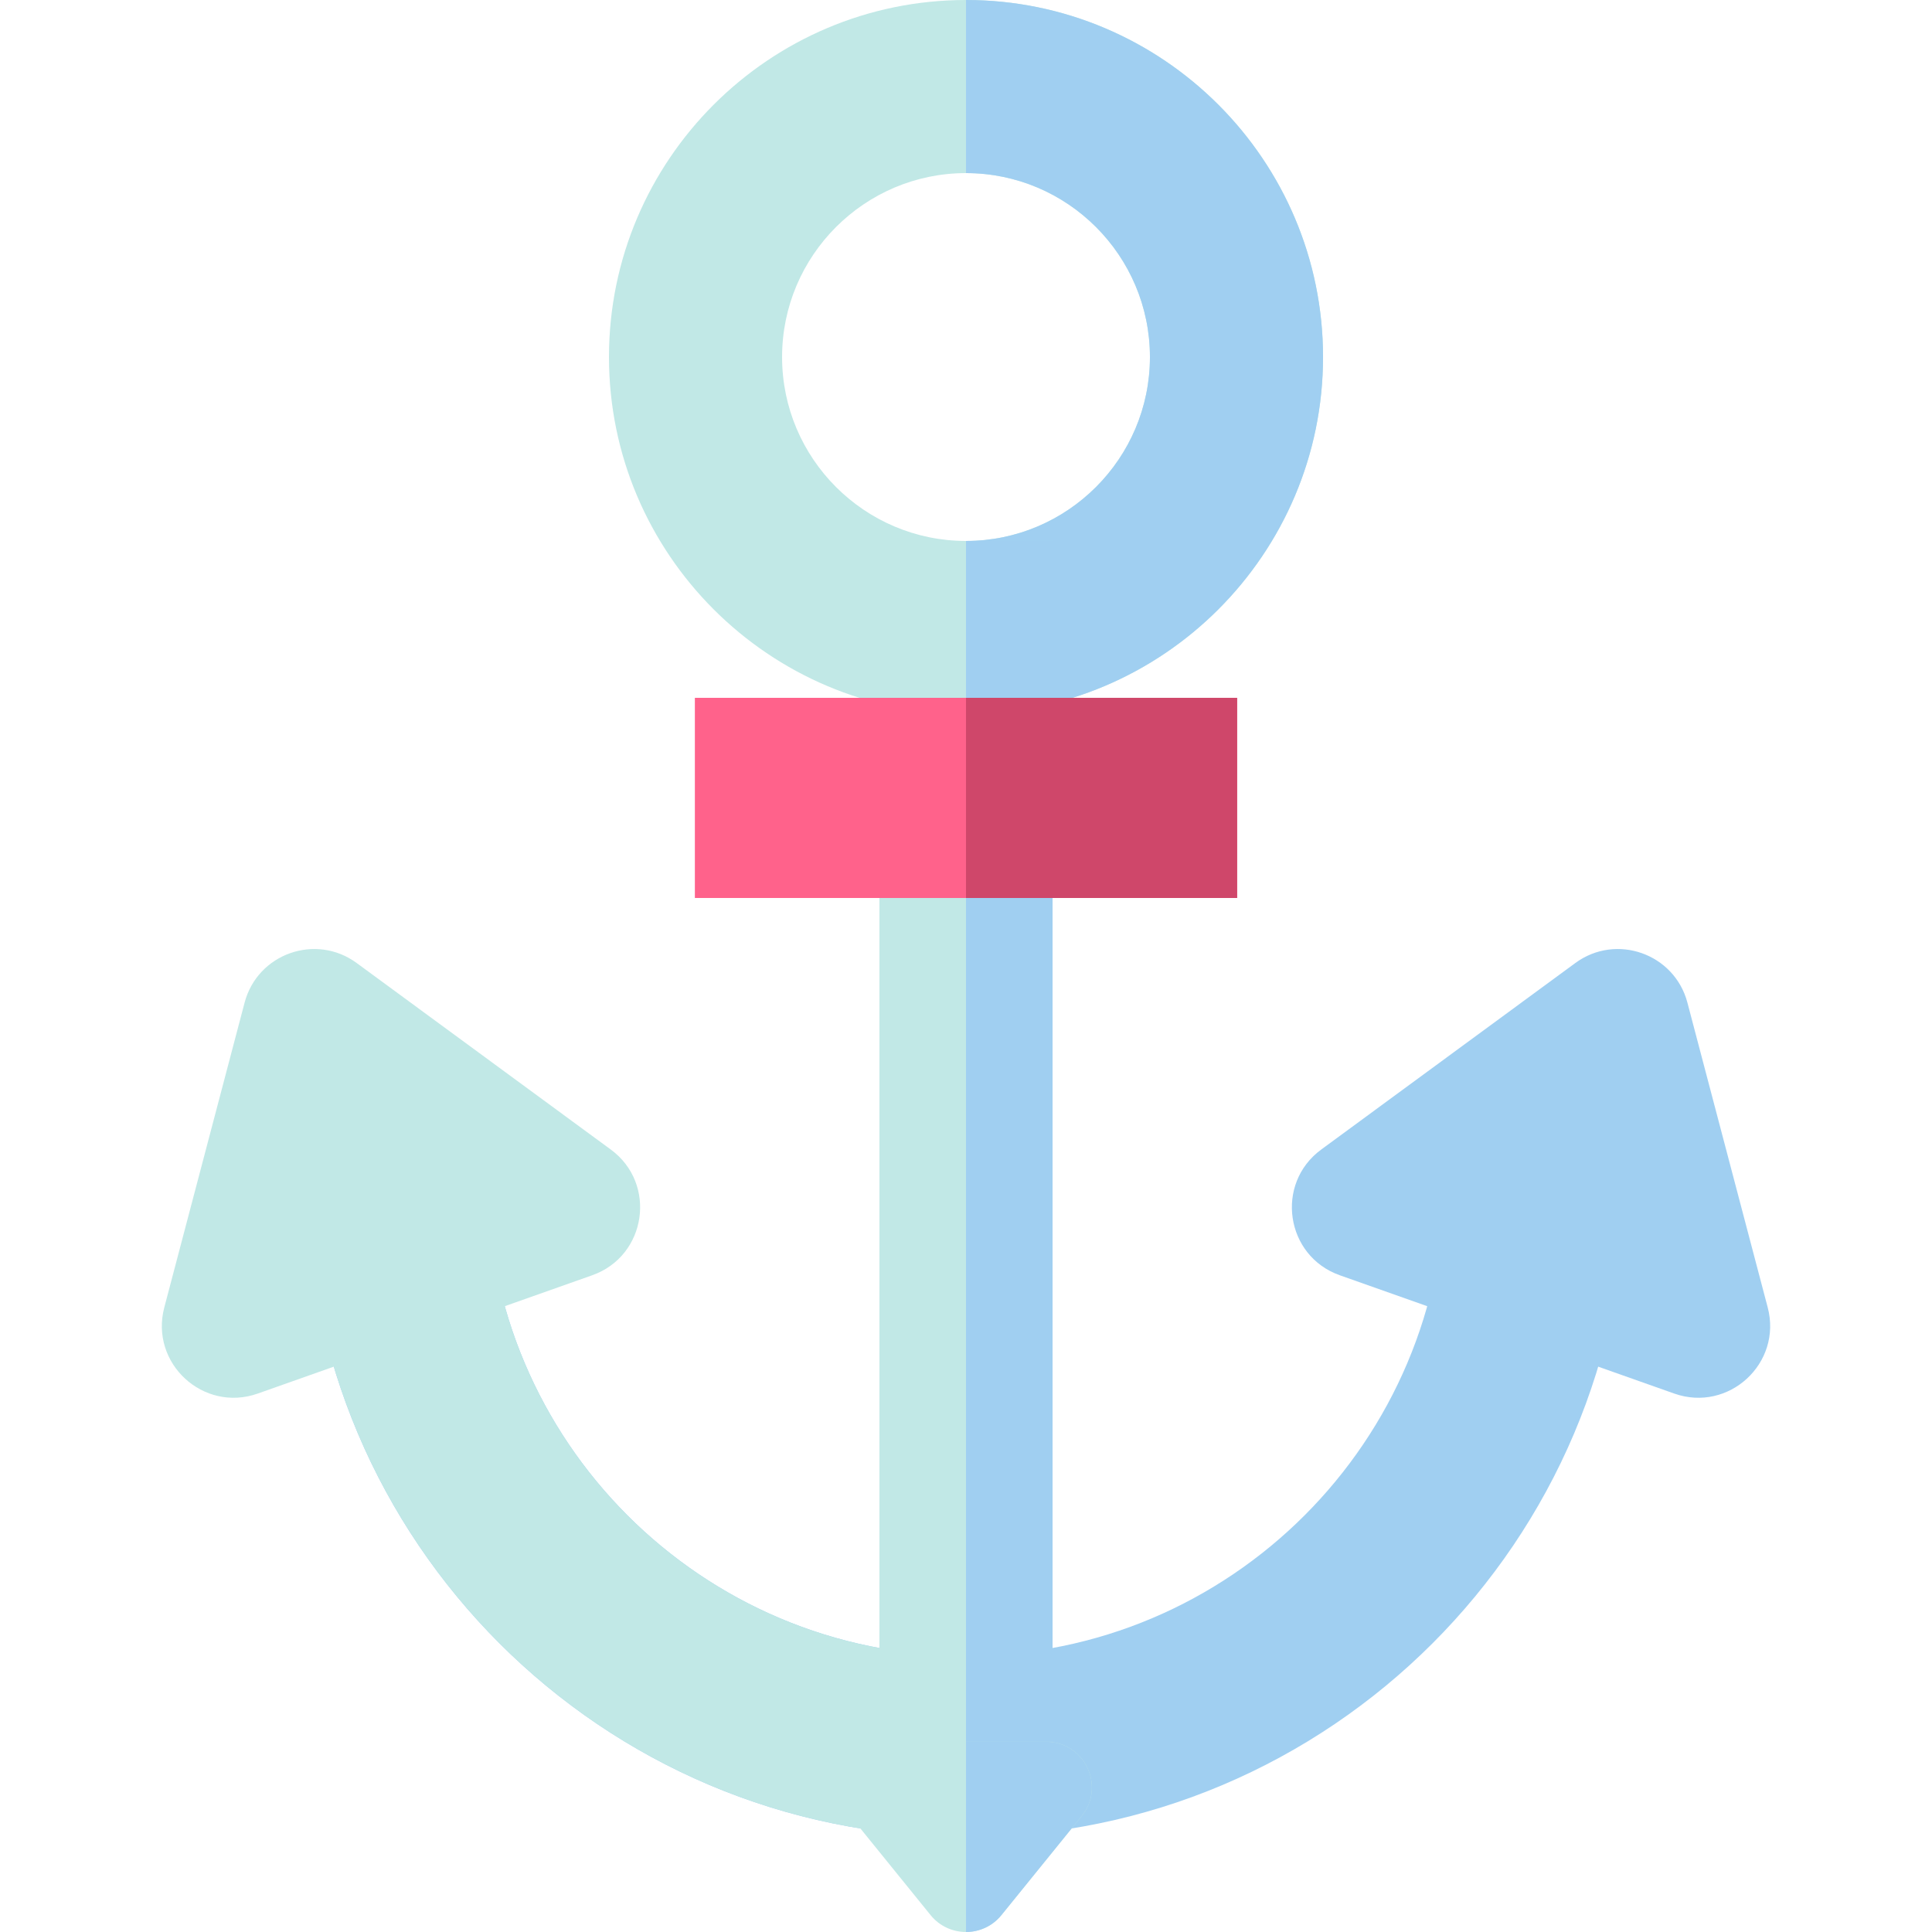
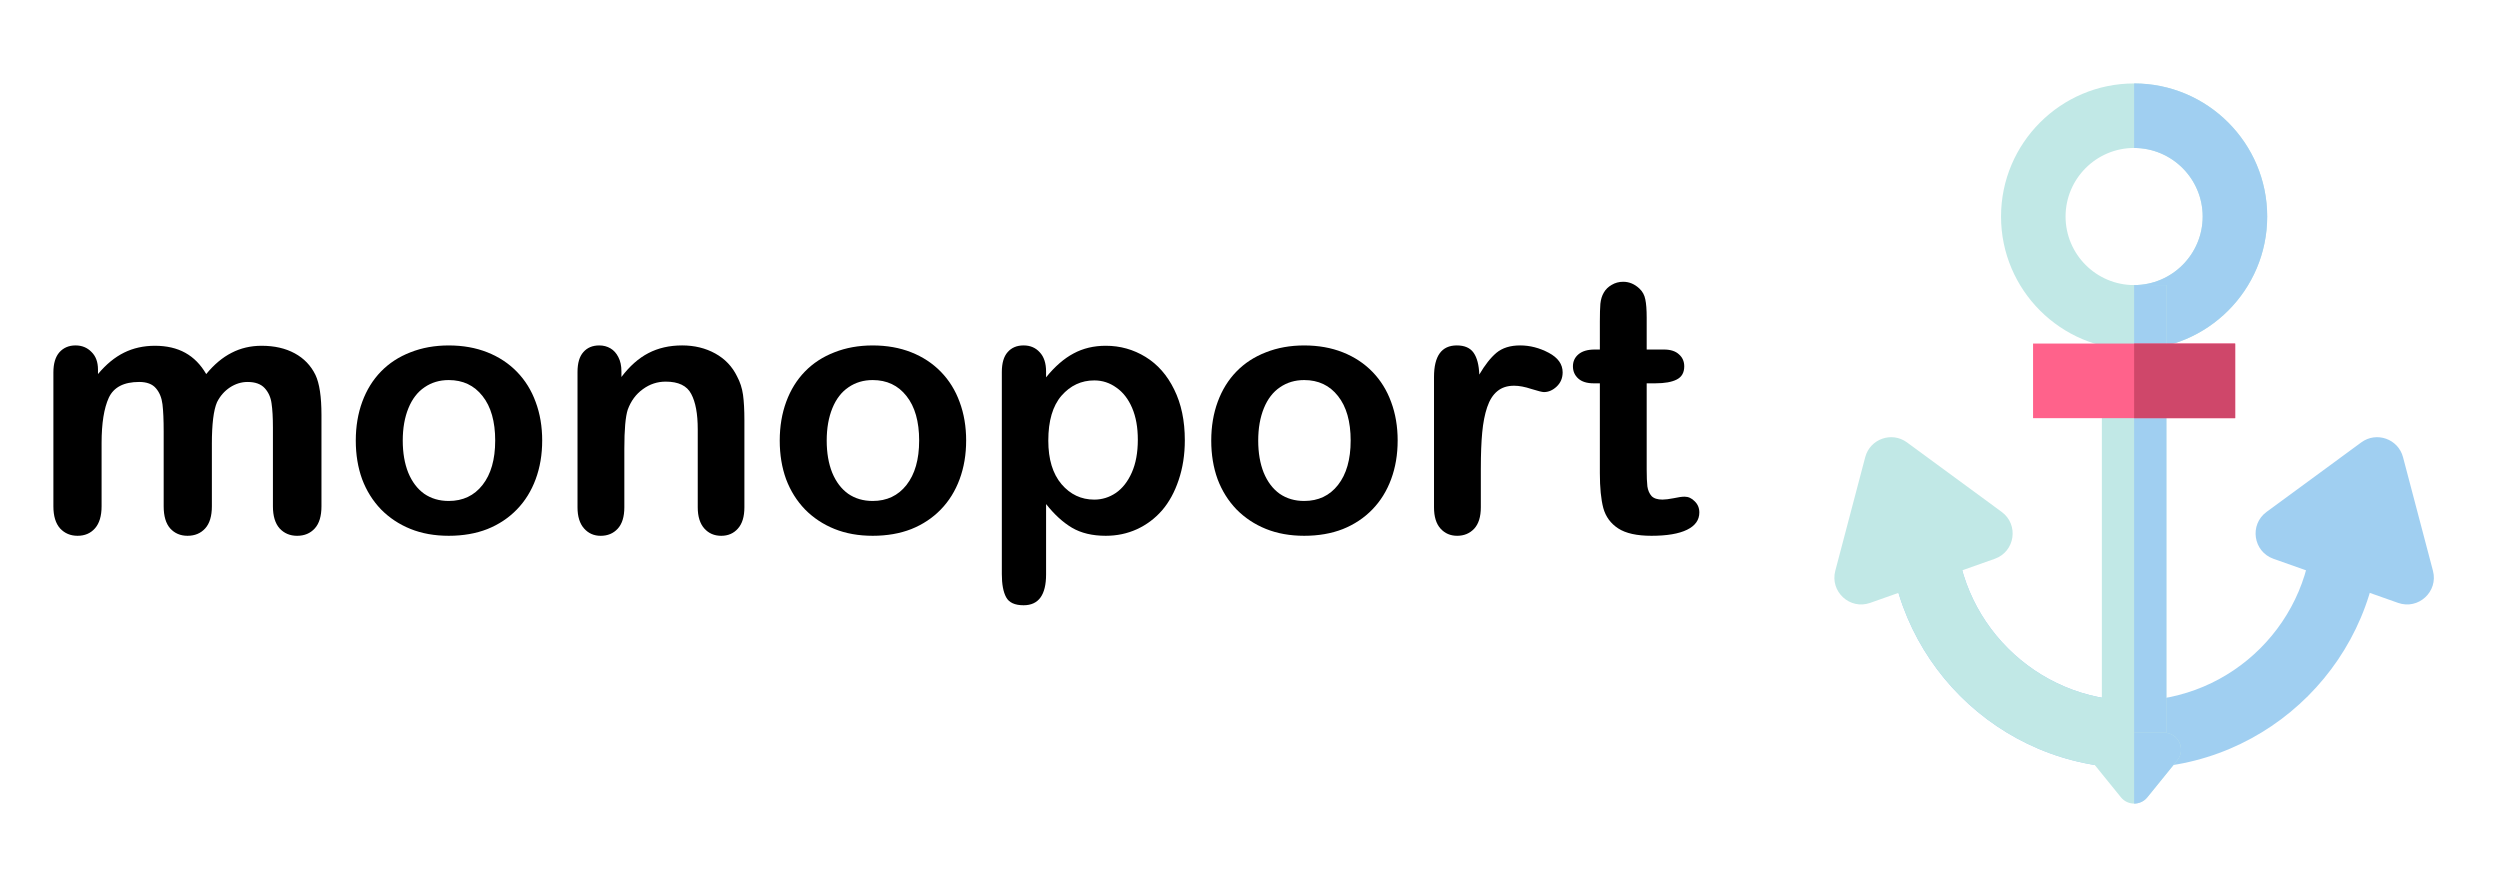
- <svg xmlns="http://www.w3.org/2000/svg" version="1.1" id="Layer_1" x="0px" y="0px" viewBox="0 0 366.156 366.156" style="enable-background:new 0 0 366.156 366.156;" xml:space="preserve">
-   <g id="XMLID_896_">
+ <svg xmlns="http://www.w3.org/2000/svg" height="366.156" width="1031.965" xml:space="preserve" viewBox="0 0 1031.965 366.156" y="0px" x="0px" id="Layer_1" version="1.1">
+   <defs id="defs929" />
+   <g transform="matrix(0.8118532,0,0,0.8118532,732.3024,34.44553)" id="XMLID_896_">
    <g id="XMLID_897_">
      <g id="XMLID_898_">
-         <path id="XMLID_53_" style="fill:#A0CFF1;" d="M92.303,223.045c0,50.054,40.722,90.776,90.776,90.776     s90.776-40.722,90.776-90.776h34.313c0,68.974-56.114,125.088-125.089,125.088S57.99,292.019,57.99,223.045H92.303z" />
+         <path d="m 92.303,223.045 c 0,50.054 40.722,90.776 90.776,90.776 50.054,0 90.776,-40.722 90.776,-90.776 h 34.313 c 0,68.974 -56.114,125.088 -125.089,125.088 -68.975,0 -125.089,-56.114 -125.089,-125.088 z" style="fill:#a0cff1" id="XMLID_53_" />
      </g>
-       <path id="XMLID_51_" style="fill:#C1E8E6;" d="M183.079,348.133V313.82c-50.054,0-90.776-40.722-90.776-90.776H57.99    C57.99,292.019,114.104,348.133,183.079,348.133z" />
+       <path d="M 183.079,348.133 V 313.82 c -50.054,0 -90.776,-40.722 -90.776,-90.776 H 57.99 c 0,68.975 56.114,125.089 125.089,125.089 z" style="fill:#c1e8e6" id="XMLID_51_" />
    </g>
    <g id="XMLID_899_">
-       <path id="XMLID_49_" style="fill:#A0CFF1;" d="M250.405,217.86l48.156-35.349c7.748-5.688,18.791-1.781,21.24,7.513l15.219,57.766    c2.788,10.582-7.405,19.967-17.721,16.318l-63.375-22.417C243.608,238.042,241.584,224.335,250.405,217.86z" />
-       <path id="XMLID_48_" style="fill:#C1E8E6;" d="M115.752,217.86l-48.156-35.349c-7.748-5.688-18.791-1.781-21.24,7.513    L31.137,247.79c-2.788,10.582,7.405,19.967,17.721,16.318l63.375-22.417C122.55,238.042,124.574,224.335,115.752,217.86z" />
+       <path d="m 250.405,217.86 48.156,-35.349 c 7.748,-5.688 18.791,-1.781 21.24,7.513 l 15.219,57.766 c 2.788,10.582 -7.405,19.967 -17.721,16.318 l -63.375,-22.417 c -10.316,-3.649 -12.34,-17.356 -3.519,-23.831 z" style="fill:#a0cff1" id="XMLID_49_" />
+       <path d="M 115.752,217.86 67.596,182.511 c -7.748,-5.688 -18.791,-1.781 -21.24,7.513 L 31.137,247.79 c -2.788,10.582 7.405,19.967 17.721,16.318 l 63.375,-22.417 c 10.317,-3.649 12.341,-17.356 3.519,-23.831 z" style="fill:#c1e8e6" id="XMLID_48_" />
    </g>
    <g id="XMLID_900_">
-       <path id="XMLID_46_" style="fill:#C1E8E6;" d="M204.996,344.186l-15.206,18.769c-3.457,4.267-9.966,4.267-13.423,0l-15.206-18.769    c-4.575-5.647-0.556-14.075,6.711-14.075h30.412C205.552,330.111,209.571,338.539,204.996,344.186z" />
-       <path id="XMLID_901_" style="fill:#A0CFF1;" d="M198.285,330.111h-15.206v36.045c2.491,0,4.983-1.067,6.711-3.2l15.206-18.769    C209.571,338.539,205.552,330.111,198.285,330.111z" />
+       <path d="m 204.996,344.186 -15.206,18.769 c -3.457,4.267 -9.966,4.267 -13.423,0 l -15.206,-18.769 c -4.575,-5.647 -0.556,-14.075 6.711,-14.075 h 30.412 c 7.268,0 11.287,8.428 6.712,14.075 z" style="fill:#c1e8e6" id="XMLID_46_" />
+       <path d="m 198.285,330.111 h -15.206 v 36.045 c 2.491,0 4.983,-1.067 6.711,-3.2 l 15.206,-18.769 c 4.575,-5.648 0.556,-14.076 -6.711,-14.076 z" style="fill:#a0cff1" id="XMLID_901_" />
    </g>
    <g id="XMLID_902_">
      <g id="XMLID_903_">
-         <path id="XMLID_904_" style="fill:#C1E8E6;" d="M183.079,135.33c-37.311,0-67.665-30.354-67.665-67.665S145.768,0,183.079,0     s67.665,30.354,67.665,67.665S220.389,135.33,183.079,135.33z M183.079,32.807c-19.221,0-34.858,15.637-34.858,34.858     s15.637,34.858,34.858,34.858s34.858-15.637,34.858-34.858S202.3,32.807,183.079,32.807z" />
+         <path d="m 183.079,135.33 c -37.311,0 -67.665,-30.354 -67.665,-67.665 C 115.414,30.354 145.768,0 183.079,0 c 37.311,0 67.665,30.354 67.665,67.665 0,37.311 -30.355,67.665 -67.665,67.665 z m 0,-102.523 c -19.221,0 -34.858,15.637 -34.858,34.858 0,19.221 15.637,34.858 34.858,34.858 19.221,0 34.858,-15.637 34.858,-34.858 0,-19.221 -15.637,-34.858 -34.858,-34.858 z" style="fill:#c1e8e6" id="XMLID_904_" />
      </g>
-       <path id="XMLID_907_" style="fill:#A0CFF1;" d="M183.079,0v32.807c19.221,0,34.858,15.637,34.858,34.858    s-15.637,34.858-34.858,34.858v32.807c37.311,0,67.665-30.354,67.665-67.665S220.389,0,183.079,0z" />
+       <path d="m 183.079,0 v 32.807 c 19.221,0 34.858,15.637 34.858,34.858 0,19.221 -15.637,34.858 -34.858,34.858 v 32.807 c 37.311,0 67.665,-30.354 67.665,-67.665 C 250.744,30.354 220.389,0 183.079,0 Z" style="fill:#a0cff1" id="XMLID_907_" />
    </g>
    <g id="XMLID_908_">
      <g id="XMLID_909_">
-         <rect id="XMLID_910_" x="166.675" y="102.522" style="fill:#C1E8E6;" width="32.807" height="227.589" />
+         <rect height="227.589" width="32.807" style="fill:#c1e8e6" y="102.522" x="166.675" id="XMLID_910_" />
      </g>
-       <rect id="XMLID_911_" x="183.079" y="102.522" style="fill:#A0CFF1;" width="16.404" height="227.589" />
+       <rect height="227.589" width="16.404" style="fill:#a0cff1" y="102.522" x="183.079" id="XMLID_911_" />
    </g>
    <g id="XMLID_912_">
-       <rect id="XMLID_33_" x="131.694" y="132.254" style="fill:#FF628B;" width="102.769" height="37.933" />
-       <rect id="XMLID_913_" x="183.079" y="132.254" style="fill:#CF476A;" width="51.384" height="37.933" />
+       <rect height="37.933" width="102.769" style="fill:#ff628b" y="132.254" x="131.694" id="XMLID_33_" />
+       <rect height="37.933" width="51.384" style="fill:#cf476a" y="132.254" x="183.079" id="XMLID_913_" />
    </g>
  </g>
-   <g>
- </g>
-   <g>
- </g>
-   <g>
- </g>
-   <g>
- </g>
-   <g>
- </g>
-   <g>
- </g>
-   <g>
- </g>
-   <g>
- </g>
-   <g>
- </g>
-   <g>
- </g>
-   <g>
- </g>
-   <g>
- </g>
-   <g>
- </g>
-   <g>
- </g>
-   <g>
- </g>
+   <g transform="translate(696.4789)" id="g896" />
+   <g transform="translate(696.4789)" id="g898" />
+   <g transform="translate(696.4789)" id="g900" />
+   <g transform="translate(696.4789)" id="g902" />
+   <g transform="translate(696.4789)" id="g904" />
+   <g transform="translate(696.4789)" id="g906" />
+   <g transform="translate(696.4789)" id="g908" />
+   <g transform="translate(696.4789)" id="g910" />
+   <g transform="translate(696.4789)" id="g912" />
+   <g transform="translate(696.4789)" id="g914" />
+   <g transform="translate(696.4789)" id="g916" />
+   <g transform="translate(696.4789)" id="g918" />
+   <g transform="translate(696.4789)" id="g920" />
+   <g transform="translate(696.4789)" id="g922" />
+   <g transform="translate(696.4789)" id="g924" />
+   <g id="flowRoot933" style="font-style:normal;font-weight:normal;font-size:40px;line-height:125%;font-family:sans-serif;letter-spacing:0px;word-spacing:0px;fill:#000000;fill-opacity:1;stroke:none;stroke-width:1px;stroke-linecap:butt;stroke-linejoin:miter;stroke-opacity:1" transform="matrix(3.624759,0,0,3.624759,708.8948,-336.053)" aria-label="monoport">
+     <path id="path941" style="font-style:normal;font-variant:normal;font-weight:normal;font-stretch:normal;font-size:39.999px;font-family:'Arial Rounded MT Bold';-inkscape-font-specification:'Arial Rounded MT Bold, Normal';font-variant-ligatures:normal;font-variant-caps:normal;font-variant-numeric:normal;font-feature-settings:normal;text-align:start;writing-mode:lr-tb;text-anchor:start" d="m -171.442,143.277 v 7.09 q 0,1.68 -0.762,2.519 -0.762,0.84 -2.012,0.84 -1.211,0 -1.973,-0.84 -0.742,-0.84 -0.742,-2.519 v -8.496 q 0,-2.012 -0.137,-3.125 -0.137,-1.113 -0.742,-1.816 -0.605,-0.723 -1.914,-0.723 -2.617,0 -3.457,1.797 -0.82,1.797 -0.82,5.156 v 7.207 q 0,1.66 -0.762,2.519 -0.742,0.84 -1.973,0.84 -1.211,0 -1.992,-0.84 -0.762,-0.859 -0.762,-2.519 v -15.254 q 0,-1.504 0.684,-2.285 0.703,-0.781 1.836,-0.781 1.094,0 1.816,0.742 0.742,0.723 0.742,2.012 v 0.508 q 1.387,-1.66 2.969,-2.441 1.582,-0.781 3.516,-0.781 2.012,0 3.457,0.801 1.445,0.801 2.383,2.422 1.348,-1.641 2.891,-2.422 1.543,-0.801 3.418,-0.801 2.187,0 3.769,0.859 1.582,0.859 2.363,2.461 0.684,1.445 0.684,4.551 v 10.41 q 0,1.68 -0.762,2.519 -0.762,0.84 -2.012,0.84 -1.211,0 -1.992,-0.84 -0.762,-0.859 -0.762,-2.519 v -8.965 q 0,-1.719 -0.156,-2.754 -0.137,-1.035 -0.781,-1.738 -0.645,-0.703 -1.953,-0.703 -1.055,0 -2.012,0.625 -0.937,0.625 -1.465,1.68 -0.586,1.348 -0.586,4.766 z" />
+     <path id="path943" style="font-style:normal;font-variant:normal;font-weight:normal;font-stretch:normal;font-size:39.999px;font-family:'Arial Rounded MT Bold';-inkscape-font-specification:'Arial Rounded MT Bold, Normal';font-variant-ligatures:normal;font-variant-caps:normal;font-variant-numeric:normal;font-feature-settings:normal;text-align:start;writing-mode:lr-tb;text-anchor:start" d="m -133.826,142.886 q 0,2.383 -0.742,4.394 -0.742,2.012 -2.148,3.457 -1.406,1.445 -3.359,2.227 -1.953,0.762 -4.394,0.762 -2.422,0 -4.355,-0.781 -1.934,-0.781 -3.359,-2.227 -1.406,-1.465 -2.148,-3.437 -0.723,-1.992 -0.723,-4.394 0,-2.422 0.742,-4.433 0.742,-2.012 2.129,-3.437 1.387,-1.426 3.359,-2.187 1.973,-0.781 4.355,-0.781 2.422,0 4.394,0.781 1.973,0.781 3.379,2.227 1.406,1.445 2.129,3.437 0.742,1.992 0.742,4.394 z m -5.351,0 q 0,-3.262 -1.445,-5.078 -1.426,-1.816 -3.848,-1.816 -1.562,0 -2.754,0.82 -1.191,0.801 -1.836,2.383 -0.645,1.582 -0.645,3.691 0,2.09 0.625,3.652 0.645,1.562 1.816,2.402 1.191,0.82 2.793,0.82 2.422,0 3.848,-1.816 1.445,-1.836 1.445,-5.058 z" />
+     <path id="path945" style="font-style:normal;font-variant:normal;font-weight:normal;font-stretch:normal;font-size:39.999px;font-family:'Arial Rounded MT Bold';-inkscape-font-specification:'Arial Rounded MT Bold, Normal';font-variant-ligatures:normal;font-variant-caps:normal;font-variant-numeric:normal;font-feature-settings:normal;text-align:start;writing-mode:lr-tb;text-anchor:start" d="m -124.802,134.996 v 0.645 q 1.406,-1.855 3.066,-2.715 1.68,-0.879 3.848,-0.879 2.109,0 3.769,0.918 1.66,0.918 2.48,2.598 0.527,0.977 0.684,2.109 0.156,1.133 0.156,2.891 v 9.922 q 0,1.602 -0.742,2.422 -0.723,0.82 -1.894,0.82 -1.191,0 -1.934,-0.84 -0.742,-0.84 -0.742,-2.402 v -8.886 q 0,-2.637 -0.742,-4.023 -0.723,-1.406 -2.91,-1.406 -1.426,0 -2.598,0.859 -1.172,0.84 -1.719,2.324 -0.391,1.191 -0.391,4.453 v 6.68 q 0,1.621 -0.762,2.441 -0.742,0.801 -1.934,0.801 -1.152,0 -1.894,-0.84 -0.742,-0.84 -0.742,-2.402 v -15.41 q 0,-1.523 0.664,-2.266 0.664,-0.762 1.816,-0.762 0.703,0 1.27,0.332 0.566,0.332 0.898,0.996 0.352,0.664 0.352,1.621 z" />
+     <path id="path947" style="font-style:normal;font-variant:normal;font-weight:normal;font-stretch:normal;font-size:39.999px;font-family:'Arial Rounded MT Bold';-inkscape-font-specification:'Arial Rounded MT Bold, Normal';font-variant-ligatures:normal;font-variant-caps:normal;font-variant-numeric:normal;font-feature-settings:normal;text-align:start;writing-mode:lr-tb;text-anchor:start" d="m -85.546,142.886 q 0,2.383 -0.742,4.394 -0.742,2.012 -2.148,3.457 -1.406,1.445 -3.359,2.227 -1.953,0.762 -4.394,0.762 -2.422,0 -4.355,-0.781 -1.934,-0.781 -3.359,-2.227 -1.406,-1.465 -2.148,-3.437 -0.723,-1.992 -0.723,-4.394 0,-2.422 0.742,-4.433 0.742,-2.012 2.129,-3.437 1.387,-1.426 3.359,-2.187 1.973,-0.781 4.355,-0.781 2.422,0 4.394,0.781 1.973,0.781 3.379,2.227 1.406,1.445 2.129,3.437 0.742,1.992 0.742,4.394 z m -5.351,0 q 0,-3.262 -1.445,-5.078 -1.426,-1.816 -3.848,-1.816 -1.562,0 -2.754,0.82 -1.191,0.801 -1.836,2.383 -0.645,1.582 -0.645,3.691 0,2.09 0.625,3.652 0.645,1.562 1.816,2.402 1.191,0.82 2.793,0.82 2.422,0 3.848,-1.816 1.445,-1.836 1.445,-5.058 z" />
+     <path id="path949" style="font-style:normal;font-variant:normal;font-weight:normal;font-stretch:normal;font-size:39.999px;font-family:'Arial Rounded MT Bold';-inkscape-font-specification:'Arial Rounded MT Bold, Normal';font-variant-ligatures:normal;font-variant-caps:normal;font-variant-numeric:normal;font-feature-settings:normal;text-align:start;writing-mode:lr-tb;text-anchor:start" d="m -76.444,135.035 v 0.645 q 1.504,-1.855 3.125,-2.715 1.621,-0.879 3.672,-0.879 2.461,0 4.531,1.27 2.07,1.27 3.262,3.711 1.211,2.441 1.211,5.781 0,2.461 -0.703,4.531 -0.684,2.051 -1.894,3.457 -1.211,1.387 -2.871,2.148 -1.641,0.742 -3.535,0.742 -2.285,0 -3.848,-0.918 -1.543,-0.918 -2.949,-2.695 v 8.008 q 0,3.516 -2.559,3.516 -1.504,0 -1.992,-0.918 -0.488,-0.898 -0.488,-2.637 v -23.007 q 0,-1.523 0.664,-2.266 0.664,-0.762 1.816,-0.762 1.133,0 1.836,0.781 0.723,0.762 0.723,2.207 z m 10.449,7.754 q 0,-2.109 -0.645,-3.613 -0.645,-1.523 -1.797,-2.324 -1.133,-0.82 -2.519,-0.82 -2.207,0 -3.73,1.738 -1.504,1.738 -1.504,5.117 0,3.184 1.504,4.961 1.504,1.758 3.73,1.758 1.328,0 2.461,-0.762 1.133,-0.781 1.816,-2.324 0.684,-1.543 0.684,-3.73 z" />
+     <path id="path951" style="font-style:normal;font-variant:normal;font-weight:normal;font-stretch:normal;font-size:39.999px;font-family:'Arial Rounded MT Bold';-inkscape-font-specification:'Arial Rounded MT Bold, Normal';font-variant-ligatures:normal;font-variant-caps:normal;font-variant-numeric:normal;font-feature-settings:normal;text-align:start;writing-mode:lr-tb;text-anchor:start" d="m -36.406,142.886 q 0,2.383 -0.742,4.394 -0.742,2.012 -2.148,3.457 -1.406,1.445 -3.359,2.227 -1.953,0.762 -4.394,0.762 -2.422,0 -4.355,-0.781 -1.934,-0.781 -3.359,-2.227 -1.406,-1.465 -2.148,-3.437 -0.723,-1.992 -0.723,-4.394 0,-2.422 0.742,-4.433 0.742,-2.012 2.129,-3.437 1.387,-1.426 3.359,-2.187 1.973,-0.781 4.355,-0.781 2.422,0 4.394,0.781 1.973,0.781 3.379,2.227 1.406,1.445 2.129,3.437 0.742,1.992 0.742,4.394 z m -5.351,0 q 0,-3.262 -1.445,-5.078 -1.426,-1.816 -3.848,-1.816 -1.562,0 -2.754,0.82 -1.191,0.801 -1.836,2.383 -0.645,1.582 -0.645,3.691 0,2.09 0.625,3.652 0.645,1.562 1.816,2.402 1.191,0.82 2.793,0.82 2.422,0 3.848,-1.816 1.445,-1.836 1.445,-5.058 z" />
+     <path id="path953" style="font-style:normal;font-variant:normal;font-weight:normal;font-stretch:normal;font-size:39.999px;font-family:'Arial Rounded MT Bold';-inkscape-font-specification:'Arial Rounded MT Bold, Normal';font-variant-ligatures:normal;font-variant-caps:normal;font-variant-numeric:normal;font-feature-settings:normal;text-align:start;writing-mode:lr-tb;text-anchor:start" d="m -26.934,146.031 v 4.453 q 0,1.621 -0.762,2.441 -0.762,0.801 -1.934,0.801 -1.152,0 -1.894,-0.82 -0.742,-0.82 -0.742,-2.422 v -14.843 q 0,-3.594 2.598,-3.594 1.328,0 1.914,0.84 0.586,0.84 0.645,2.48 0.957,-1.641 1.953,-2.48 1.016,-0.84 2.695,-0.84 1.68,0 3.262,0.84 1.582,0.84 1.582,2.227 0,0.977 -0.684,1.621 -0.664,0.625 -1.445,0.625 -0.293,0 -1.426,-0.352 -1.113,-0.371 -1.973,-0.371 -1.172,0 -1.914,0.625 -0.742,0.605 -1.152,1.816 -0.41,1.211 -0.566,2.891 -0.156,1.66 -0.156,4.062 z" />
+     <path id="path955" style="font-style:normal;font-variant:normal;font-weight:normal;font-stretch:normal;font-size:39.999px;font-family:'Arial Rounded MT Bold';-inkscape-font-specification:'Arial Rounded MT Bold, Normal';font-variant-ligatures:normal;font-variant-caps:normal;font-variant-numeric:normal;font-feature-settings:normal;text-align:start;writing-mode:lr-tb;text-anchor:start" d="m -13.965,132.515 h 0.586 v -3.203 q 0,-1.289 0.059,-2.012 0.078,-0.742 0.391,-1.27 0.312,-0.547 0.898,-0.879 0.586,-0.352 1.309,-0.352 1.016,0 1.836,0.762 0.547,0.508 0.684,1.25 0.156,0.723 0.156,2.07 v 3.633 h 1.953 q 1.133,0 1.719,0.547 0.605,0.527 0.605,1.367 0,1.074 -0.859,1.504 -0.84,0.43 -2.422,0.43 h -0.996 v 9.804 q 0,1.25 0.078,1.934 0.098,0.664 0.469,1.094 0.391,0.41 1.25,0.41 0.469,0 1.269,-0.156 0.801,-0.176 1.25,-0.176 0.645,0 1.152,0.527 0.527,0.508 0.527,1.27 0,1.289 -1.406,1.973 -1.406,0.684 -4.043,0.684 -2.5,0 -3.789,-0.84 -1.289,-0.84 -1.699,-2.324 -0.391,-1.484 -0.391,-3.965 v -10.234 h -0.703 q -1.152,0 -1.758,-0.547 -0.605,-0.547 -0.605,-1.387 0,-0.84 0.625,-1.367 0.645,-0.547 1.855,-0.547 z" />
+   </g>
</svg>
